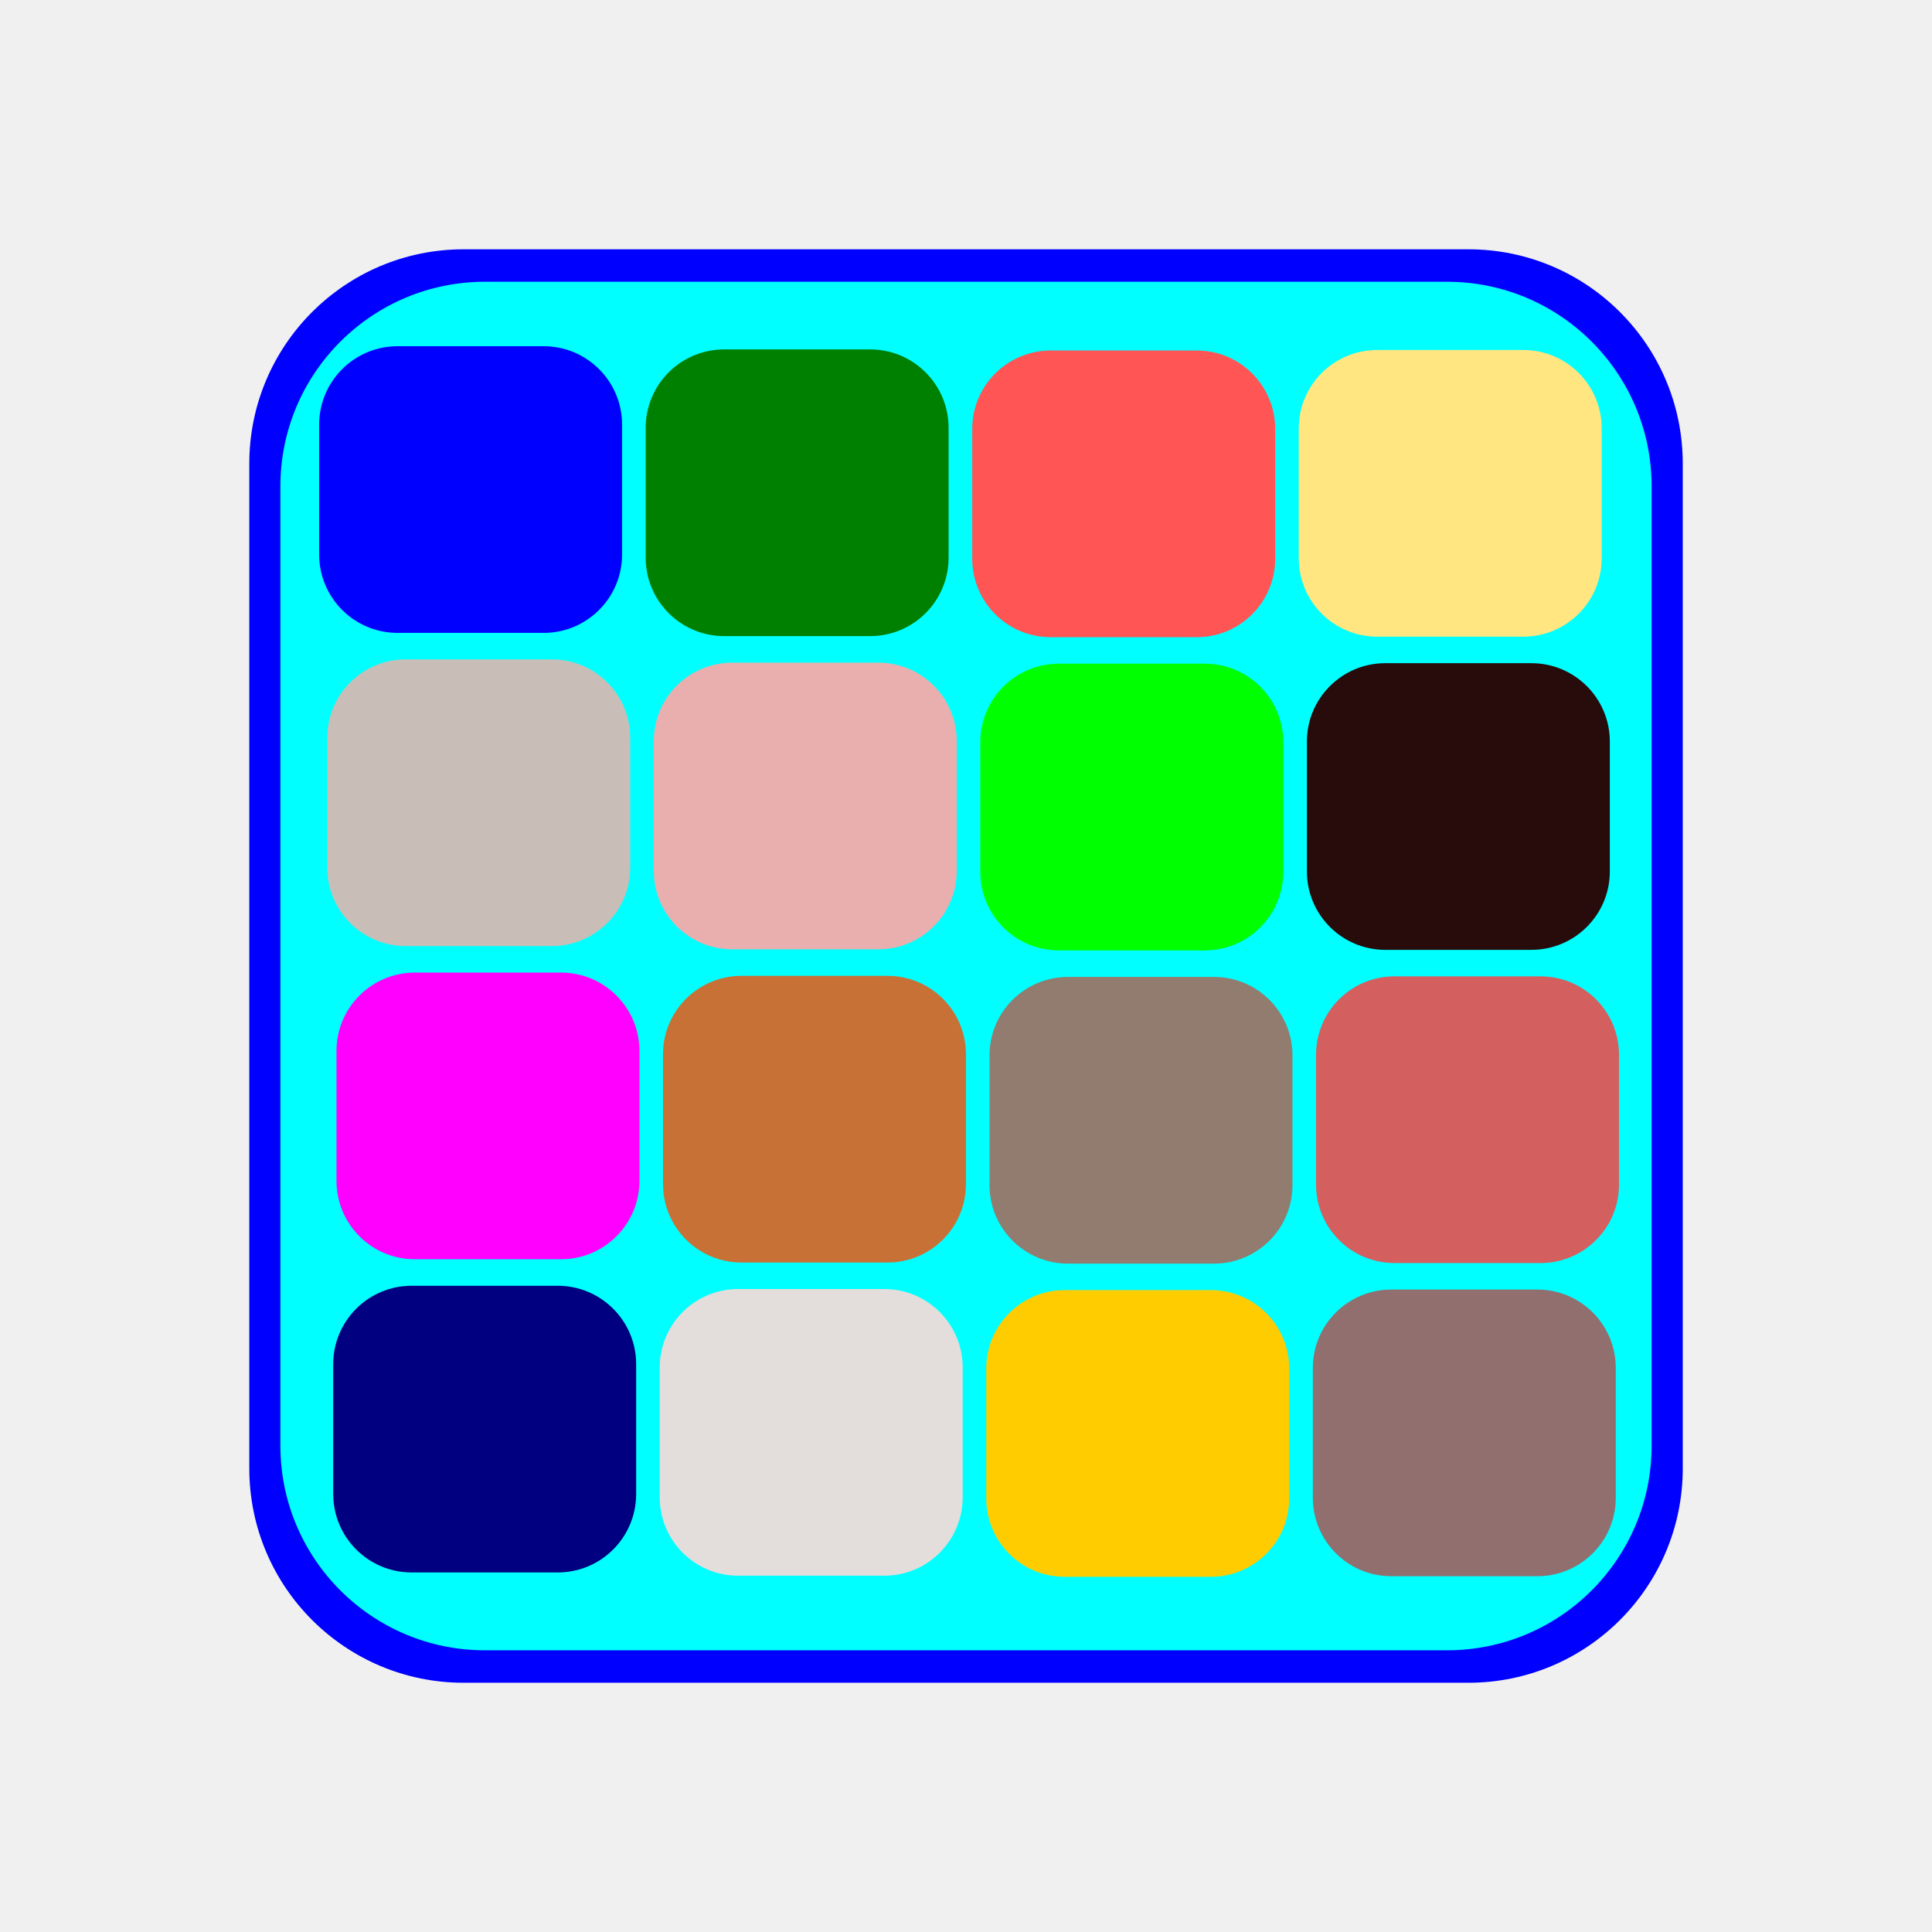
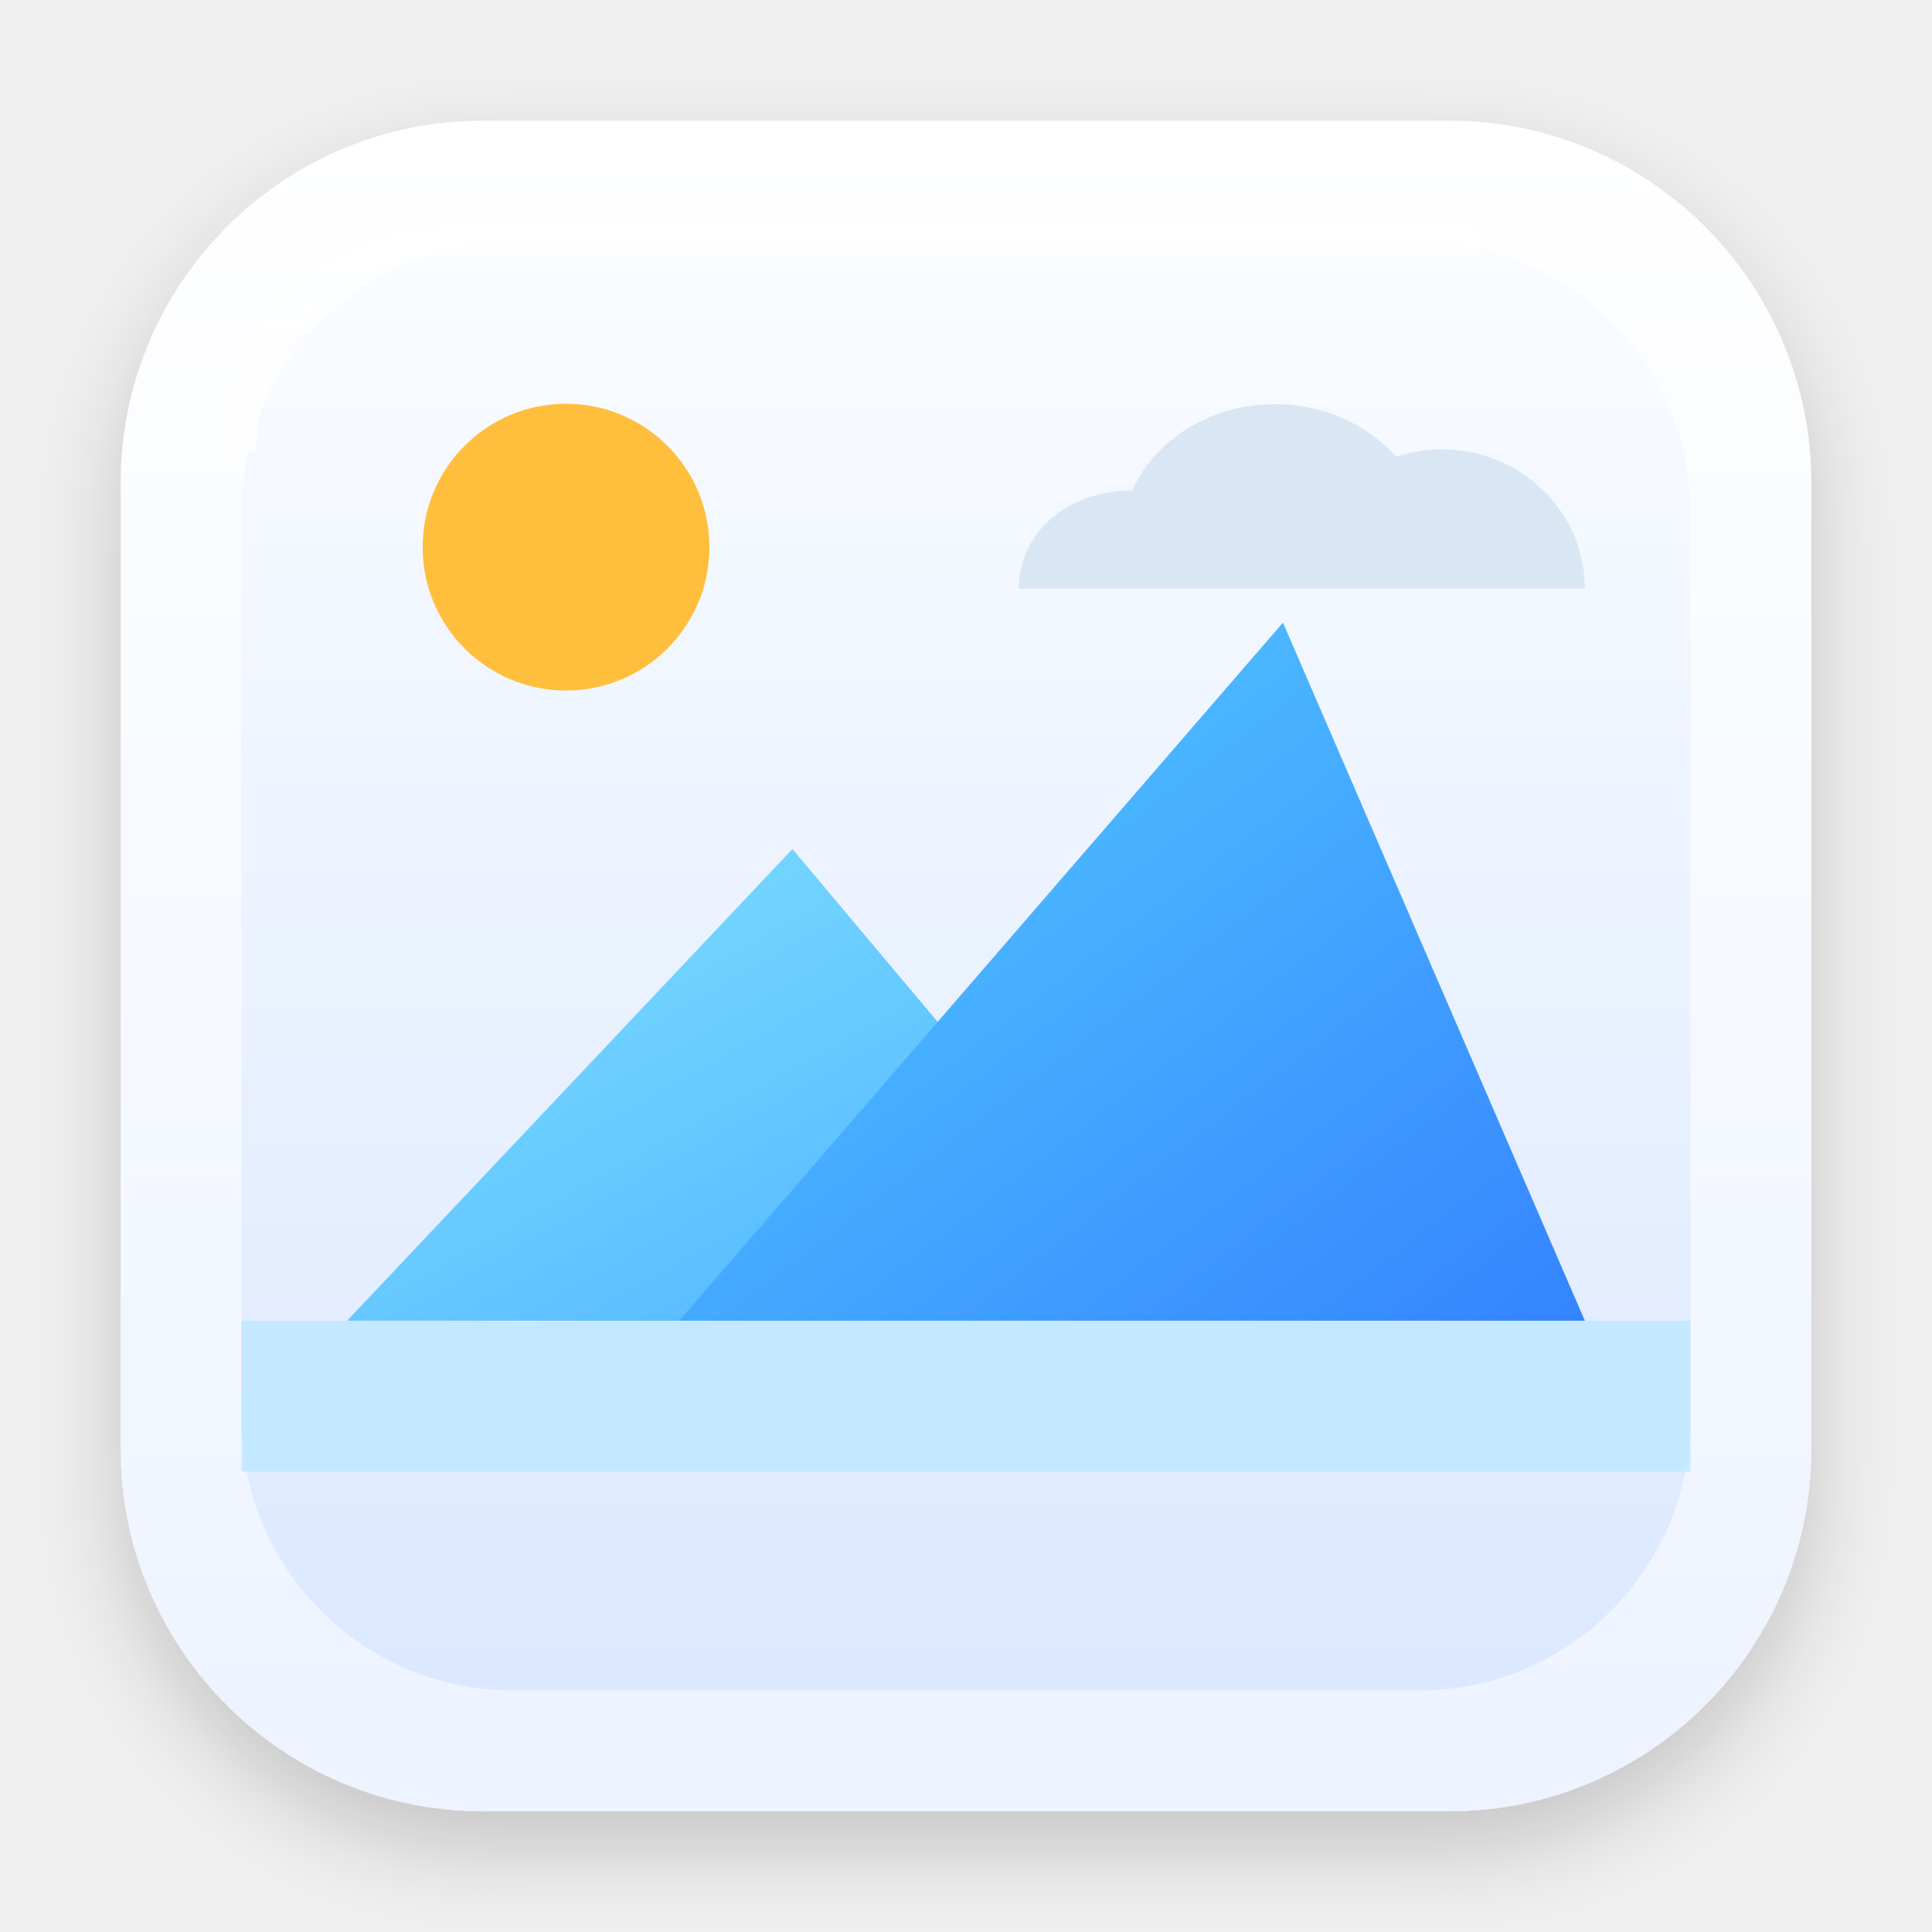
- <svg xmlns="http://www.w3.org/2000/svg" width="33.75mm" height="33.75mm" viewBox="0 0 33.75 33.75" version="1.1" id="svg1">
-   <defs id="defs1" />
-   <g id="layer1">
-     <rect style="fill:#0000ff;stroke-width:2;stroke-linejoin:bevel" id="rect1" width="25.041" height="25.041" x="4.355" y="4.355" ry="3.744" />
-     <rect style="fill:#00ffff;stroke-width:1.911;stroke-linejoin:bevel" id="rect1-4" width="23.954" height="23.907" x="4.898" y="4.922" ry="3.574" />
-     <rect style="fill:#0000ff;stroke-width:2;stroke-linejoin:bevel" id="rect2" width="5.292" height="5.008" x="5.575" y="6.048" ry="1.37" />
-     <rect style="fill:#008000;stroke-width:2;stroke-linejoin:bevel" id="rect2-7" width="5.292" height="5.008" x="11.279" y="6.104" ry="1.37" />
-     <rect style="fill:#ff5555;stroke-width:2;stroke-linejoin:bevel" id="rect2-78" width="5.292" height="5.008" x="16.984" y="6.123" ry="1.37" />
-     <rect style="fill:#ffe680;stroke-width:2;stroke-linejoin:bevel" id="rect2-3" width="5.292" height="5.008" x="22.688" y="6.114" ry="1.37" />
-     <rect style="fill:#c8beb7;stroke-width:2;stroke-linejoin:bevel" id="rect2-0" width="5.292" height="5.008" x="5.717" y="11.519" ry="1.37" />
-     <rect style="fill:#e9afaf;stroke-width:2;stroke-linejoin:bevel" id="rect2-7-6" width="5.292" height="5.008" x="11.421" y="11.576" ry="1.37" />
-     <rect style="fill:#00ff00;stroke-width:2;stroke-linejoin:bevel" id="rect2-78-8" width="5.292" height="5.008" x="17.125" y="11.594" ry="1.37" />
-     <rect style="fill:#280b0b;stroke-width:2;stroke-linejoin:bevel" id="rect2-3-9" width="5.292" height="5.008" x="22.83" y="11.585" ry="1.37" />
-     <rect style="fill:#ff00ff;stroke-width:2;stroke-linejoin:bevel" id="rect2-9" width="5.292" height="5.008" x="5.878" y="16.99" ry="1.37" />
-     <rect style="fill:#c87137;stroke-width:2;stroke-linejoin:bevel" id="rect2-7-5" width="5.292" height="5.008" x="11.582" y="17.047" ry="1.37" />
-     <rect style="fill:#917c6f;stroke-width:2;stroke-linejoin:bevel" id="rect2-78-0" width="5.292" height="5.008" x="17.286" y="17.066" ry="1.37" />
-     <rect style="fill:#d35f5f;stroke-width:2;stroke-linejoin:bevel" id="rect2-3-4" width="5.292" height="5.008" x="22.99" y="17.056" ry="1.37" />
-     <rect style="fill:#000080;stroke-width:2;stroke-linejoin:bevel" id="rect2-2" width="5.292" height="5.008" x="5.821" y="22.461" ry="1.37" />
-     <rect style="fill:#e3dedb;stroke-width:2;stroke-linejoin:bevel" id="rect2-7-7" width="5.292" height="5.008" x="11.525" y="22.518" ry="1.37" />
-     <rect style="fill:#ffcc00;stroke-width:2;stroke-linejoin:bevel" id="rect2-78-2" width="5.292" height="5.008" x="17.229" y="22.537" ry="1.37" />
-     <rect style="fill:#916f6f;stroke-width:2;stroke-linejoin:bevel" id="rect2-3-2" width="5.292" height="5.008" x="22.934" y="22.527" ry="1.37" />
-   </g>
+ <svg xmlns="http://www.w3.org/2000/svg" width="512" height="512" viewBox="0 0 512 512">
+   <defs>
+     <linearGradient id="bg" x1="0" y1="0" x2="0" y2="1">
+       <stop offset="0%" stop-color="#fafcff" />
+       <stop offset="100%" stop-color="#dbe8ff" />
+     </linearGradient>
+     <linearGradient id="frame" x1="0" y1="0" x2="0" y2="1">
+       <stop offset="0%" stop-color="#ffffff" />
+       <stop offset="100%" stop-color="#edf3ff" />
+     </linearGradient>
+     <linearGradient id="mountainA" x1="0" y1="0" x2="1" y2="1">
+       <stop offset="0%" stop-color="#54d0ff" />
+       <stop offset="100%" stop-color="#3584ff" />
+     </linearGradient>
+     <linearGradient id="mountainB" x1="0" y1="0" x2="1" y2="1">
+       <stop offset="0%" stop-color="#7fe3ff" />
+       <stop offset="100%" stop-color="#4caeff" />
+     </linearGradient>
+     <filter id="shadow" x="-20%" y="-20%" width="140%" height="140%">
+       <feDropShadow dx="0" dy="10" stdDeviation="12" flood-opacity="0.18" />
+     </filter>
+   </defs>
+   <rect x="32" y="32" width="448" height="448" rx="96" fill="url(#frame)" filter="url(#shadow)" />
+   <rect x="64" y="64" width="384" height="384" rx="72" fill="url(#bg)" />
+   <circle cx="150" cy="145" r="38" fill="#ffbf3d" />
+   <path d="M300 130c12-26 50-31 70-9c25-8 50 10 50 35H270c0-15 13-26 30-26z" fill="#d9e7f5" />
+   <path d="M92 350 L210 225 L315 350 Z" fill="url(#mountainB)" />
+   <path d="M180 350 L340 165 L420 350 Z" fill="url(#mountainA)" />
+   <rect x="64" y="350" width="384" height="40" fill="#bde7ff" opacity="0.8" />
+   <path d="M64 120 C64 88,88 64,120 64 L392 64" fill="none" stroke="#ffffff" stroke-width="8" opacity="0.65" />
</svg>
